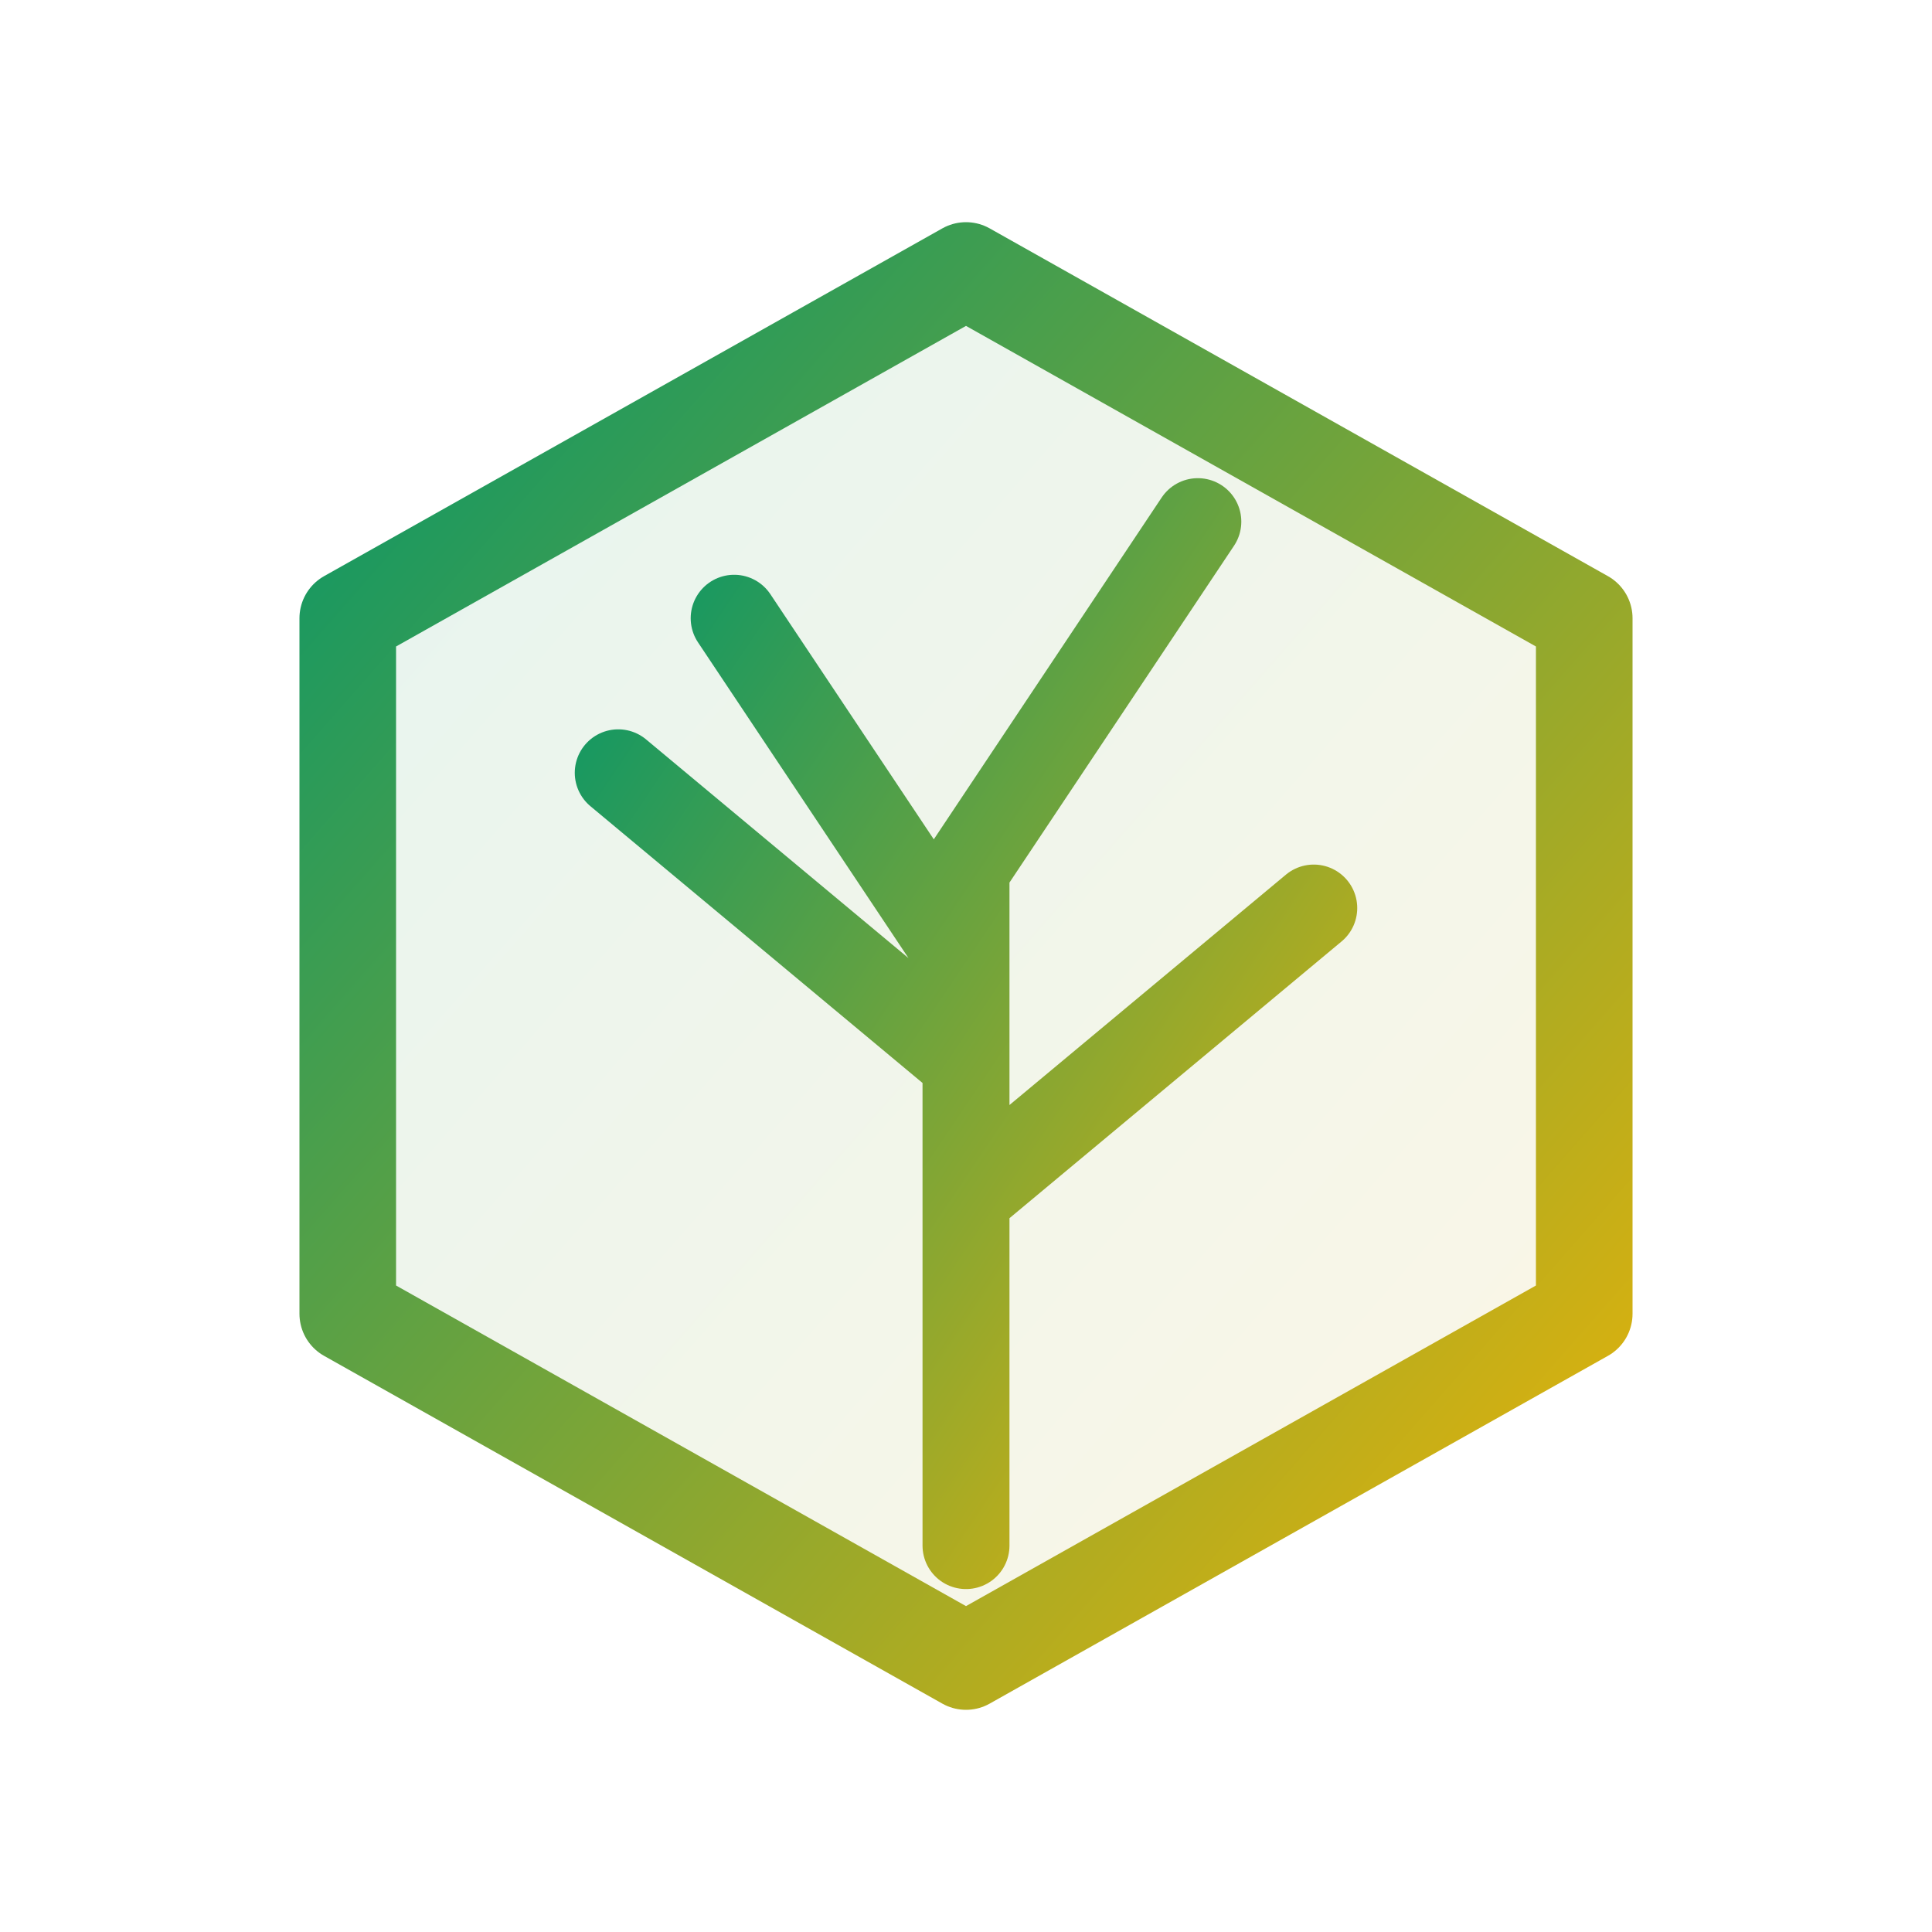
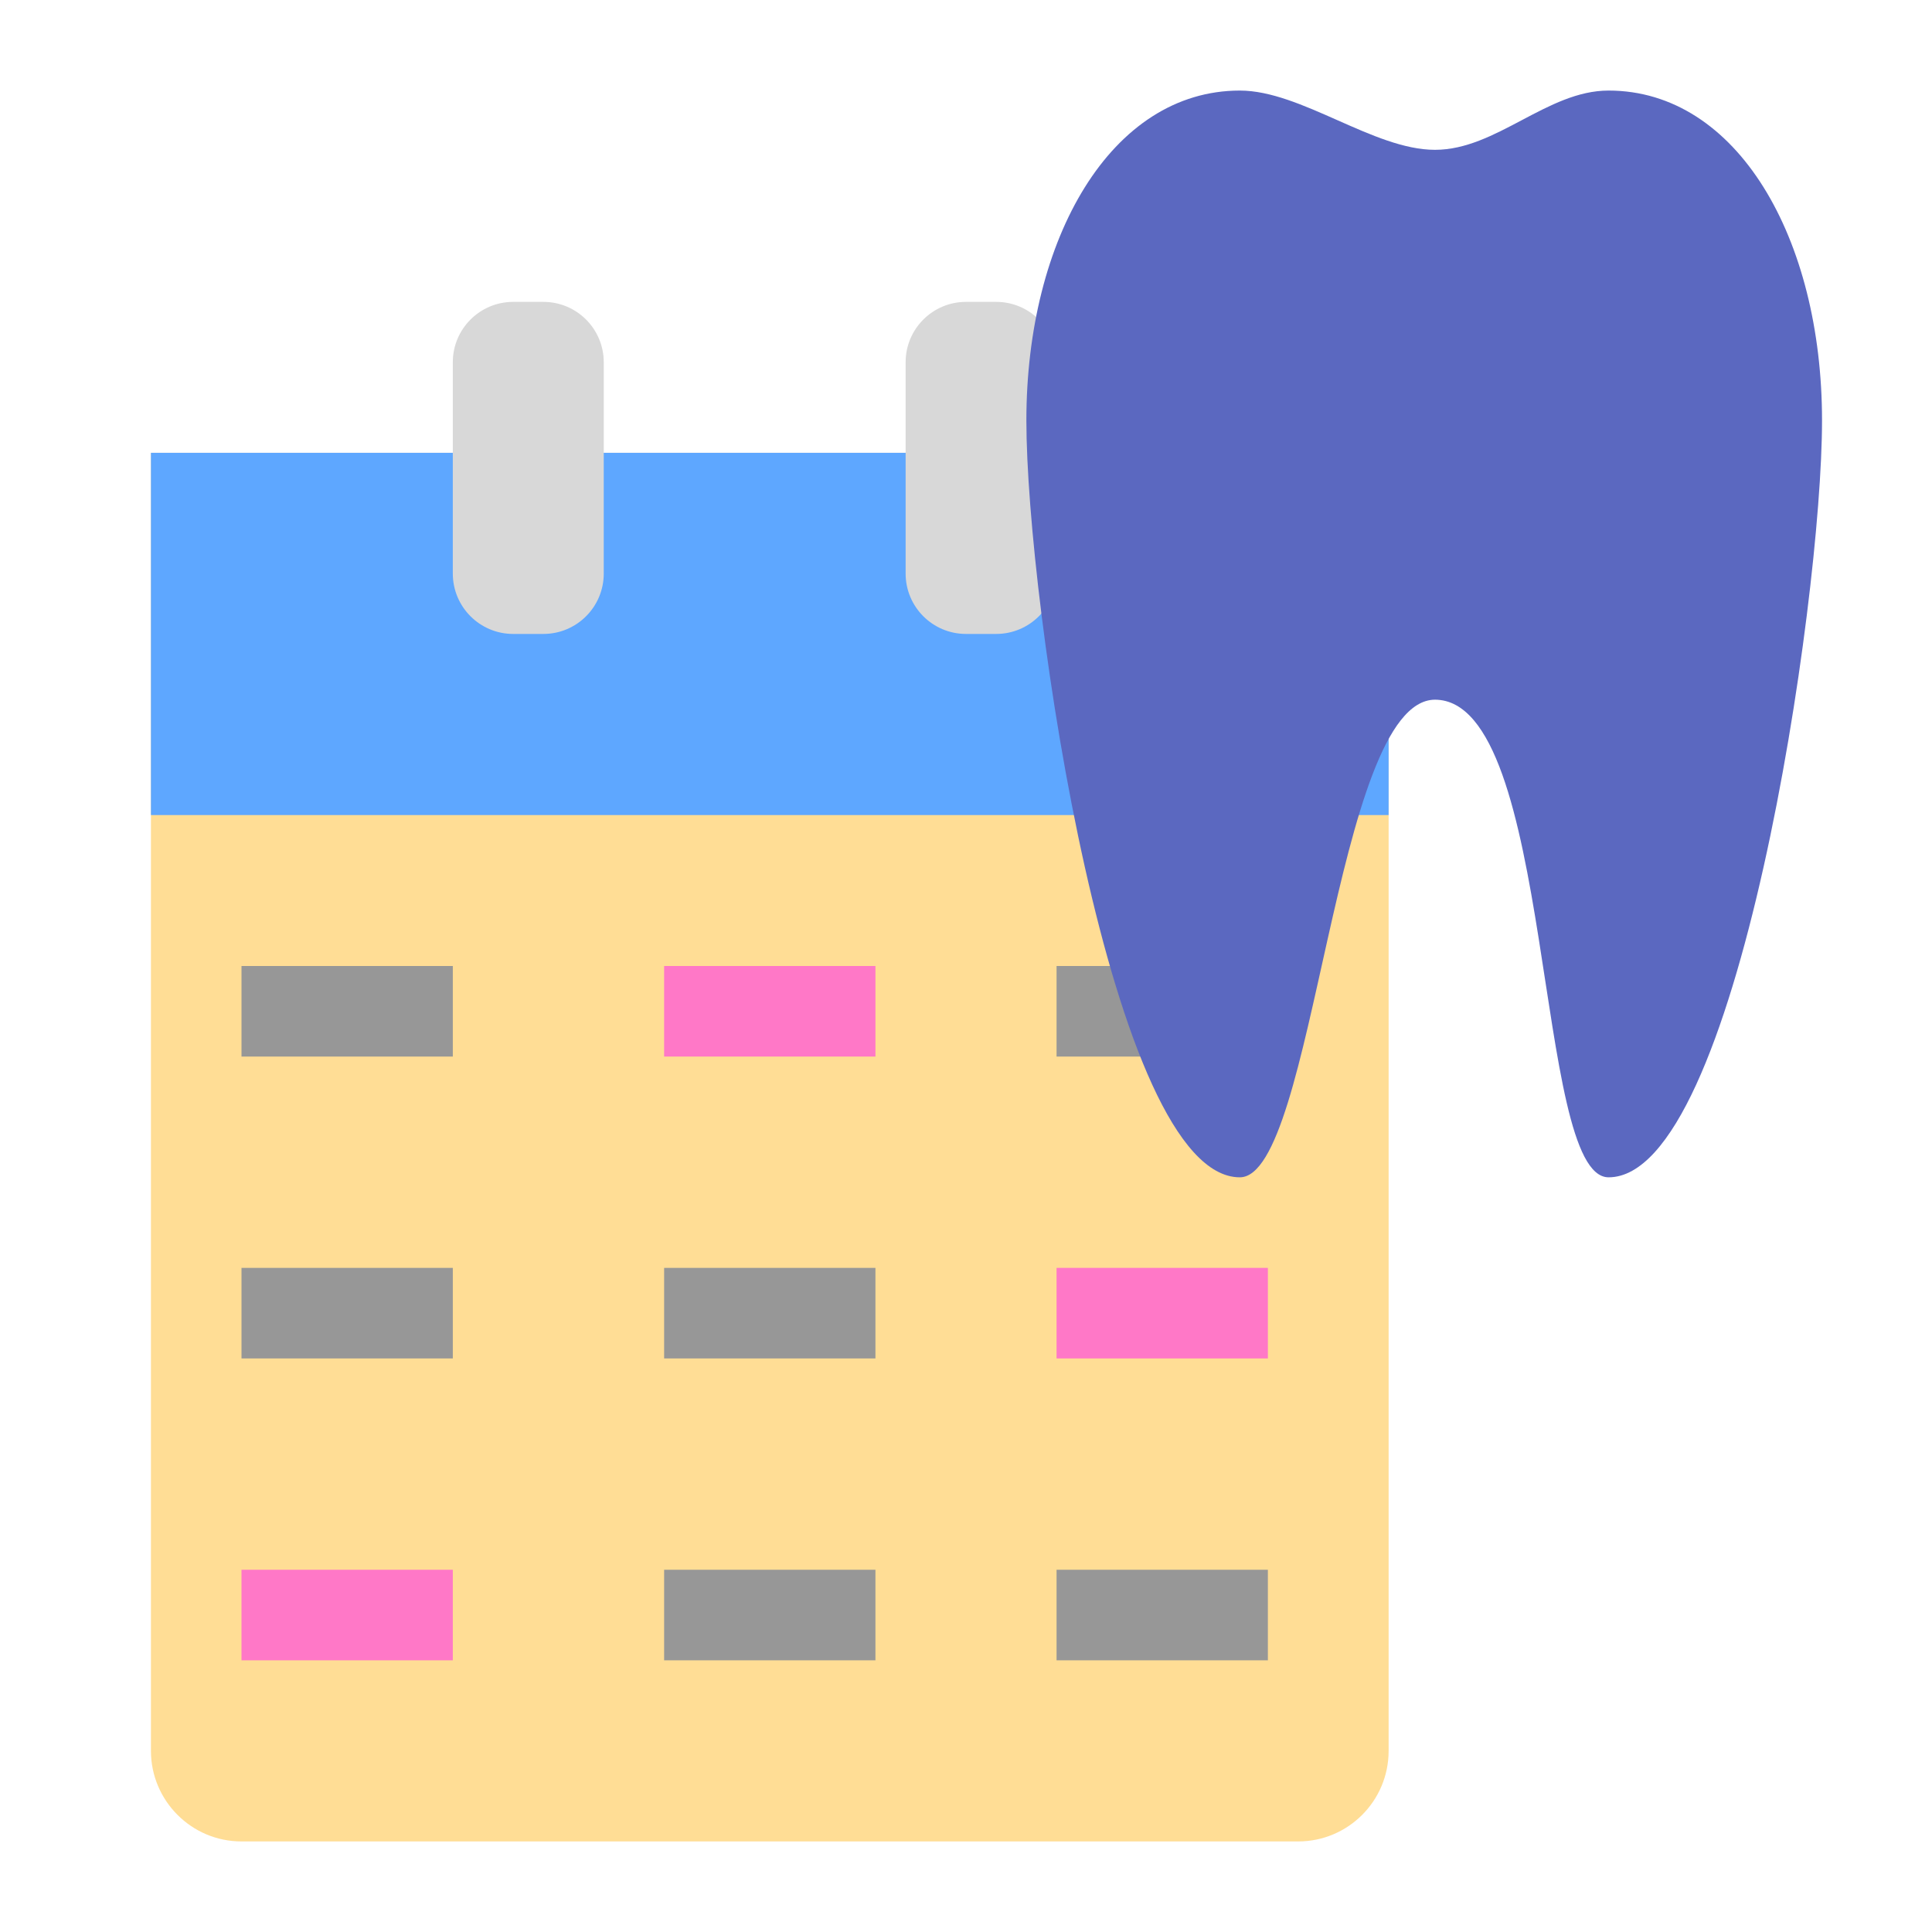
- <svg xmlns="http://www.w3.org/2000/svg" viewBox="0 0 100 100" width="100%" height="100%">
-   <defs>
-     <linearGradient id="health8" x1="0%" y1="0%" x2="100%" y2="100%">
-       <stop offset="0%" stop-color="#059669" />
-       <stop offset="100%" stop-color="#eab308" />
-     </linearGradient>
-   </defs>
-   <g fill="none" stroke="url(#health8)" stroke-width="5" stroke-linejoin="round">
-     <polygon points="50,14 82,32 82,68 50,86 18,68 18,32" fill="url(#health8)" fill-opacity="0.1" />
-     <path stroke-linecap="round" d="M50 80V45M50 55L32 40M50 62l18-15M50 45l12-18M50 50L38 32" stroke-width="4.5" />
+ <svg xmlns="http://www.w3.org/2000/svg" width="64" height="64" viewBox="0 0 64 64">
+   <g fill="none" fill-rule="evenodd">
+     <path fill="#FFDD95" d="M5,15 L46,15 L46,58 C46,59.657 44.659,61 43.002,61 L7.998,61 C6.342,61 5,59.648 5,58 L5,15 Z" />
+     <rect width="7" height="3" x="8" y="32" fill="#979797" />
+     <rect width="7" height="3" x="22" y="32" fill="#FF78C7" />
+     <rect width="7" height="3" x="35" y="32" fill="#979797" />
+     <rect width="7" height="3" x="8" y="42" fill="#979797" />
+     <rect width="7" height="3" x="22" y="42" fill="#979797" />
+     <rect width="7" height="3" x="35" y="42" fill="#FF78C7" />
+     <rect width="7" height="3" x="8" y="52" fill="#FF78C7" />
+     <rect width="7" height="3" x="22" y="52" fill="#979797" />
+     <rect width="7" height="3" x="35" y="52" fill="#979797" />
+     <rect width="41" height="12" x="5" y="15" fill="#5EA7FF" />
+     <rect width="5" height="11" x="30" y="10" fill="#D8D8D8" rx="2" />
+     <path fill="#5B68C0" d="M41.071,3 C36.811,3 34,7.893 34,13.929 C34,19.964 36.811,39 41.071,39 C43.557,39 44.196,23.192 47.536,23.178 C51.518,23.192 50.8,39 53.286,39 C57.546,39 60.357,19.964 60.357,13.929 C60.357,7.893 57.546,3 53.286,3 C51.25,3 49.571,4.963 47.536,4.963 C45.5,4.963 43.107,3 41.071,3 Z" />
+     <rect width="5" height="11" x="15" y="10" fill="#D8D8D8" rx="2" />
  </g>
</svg>
